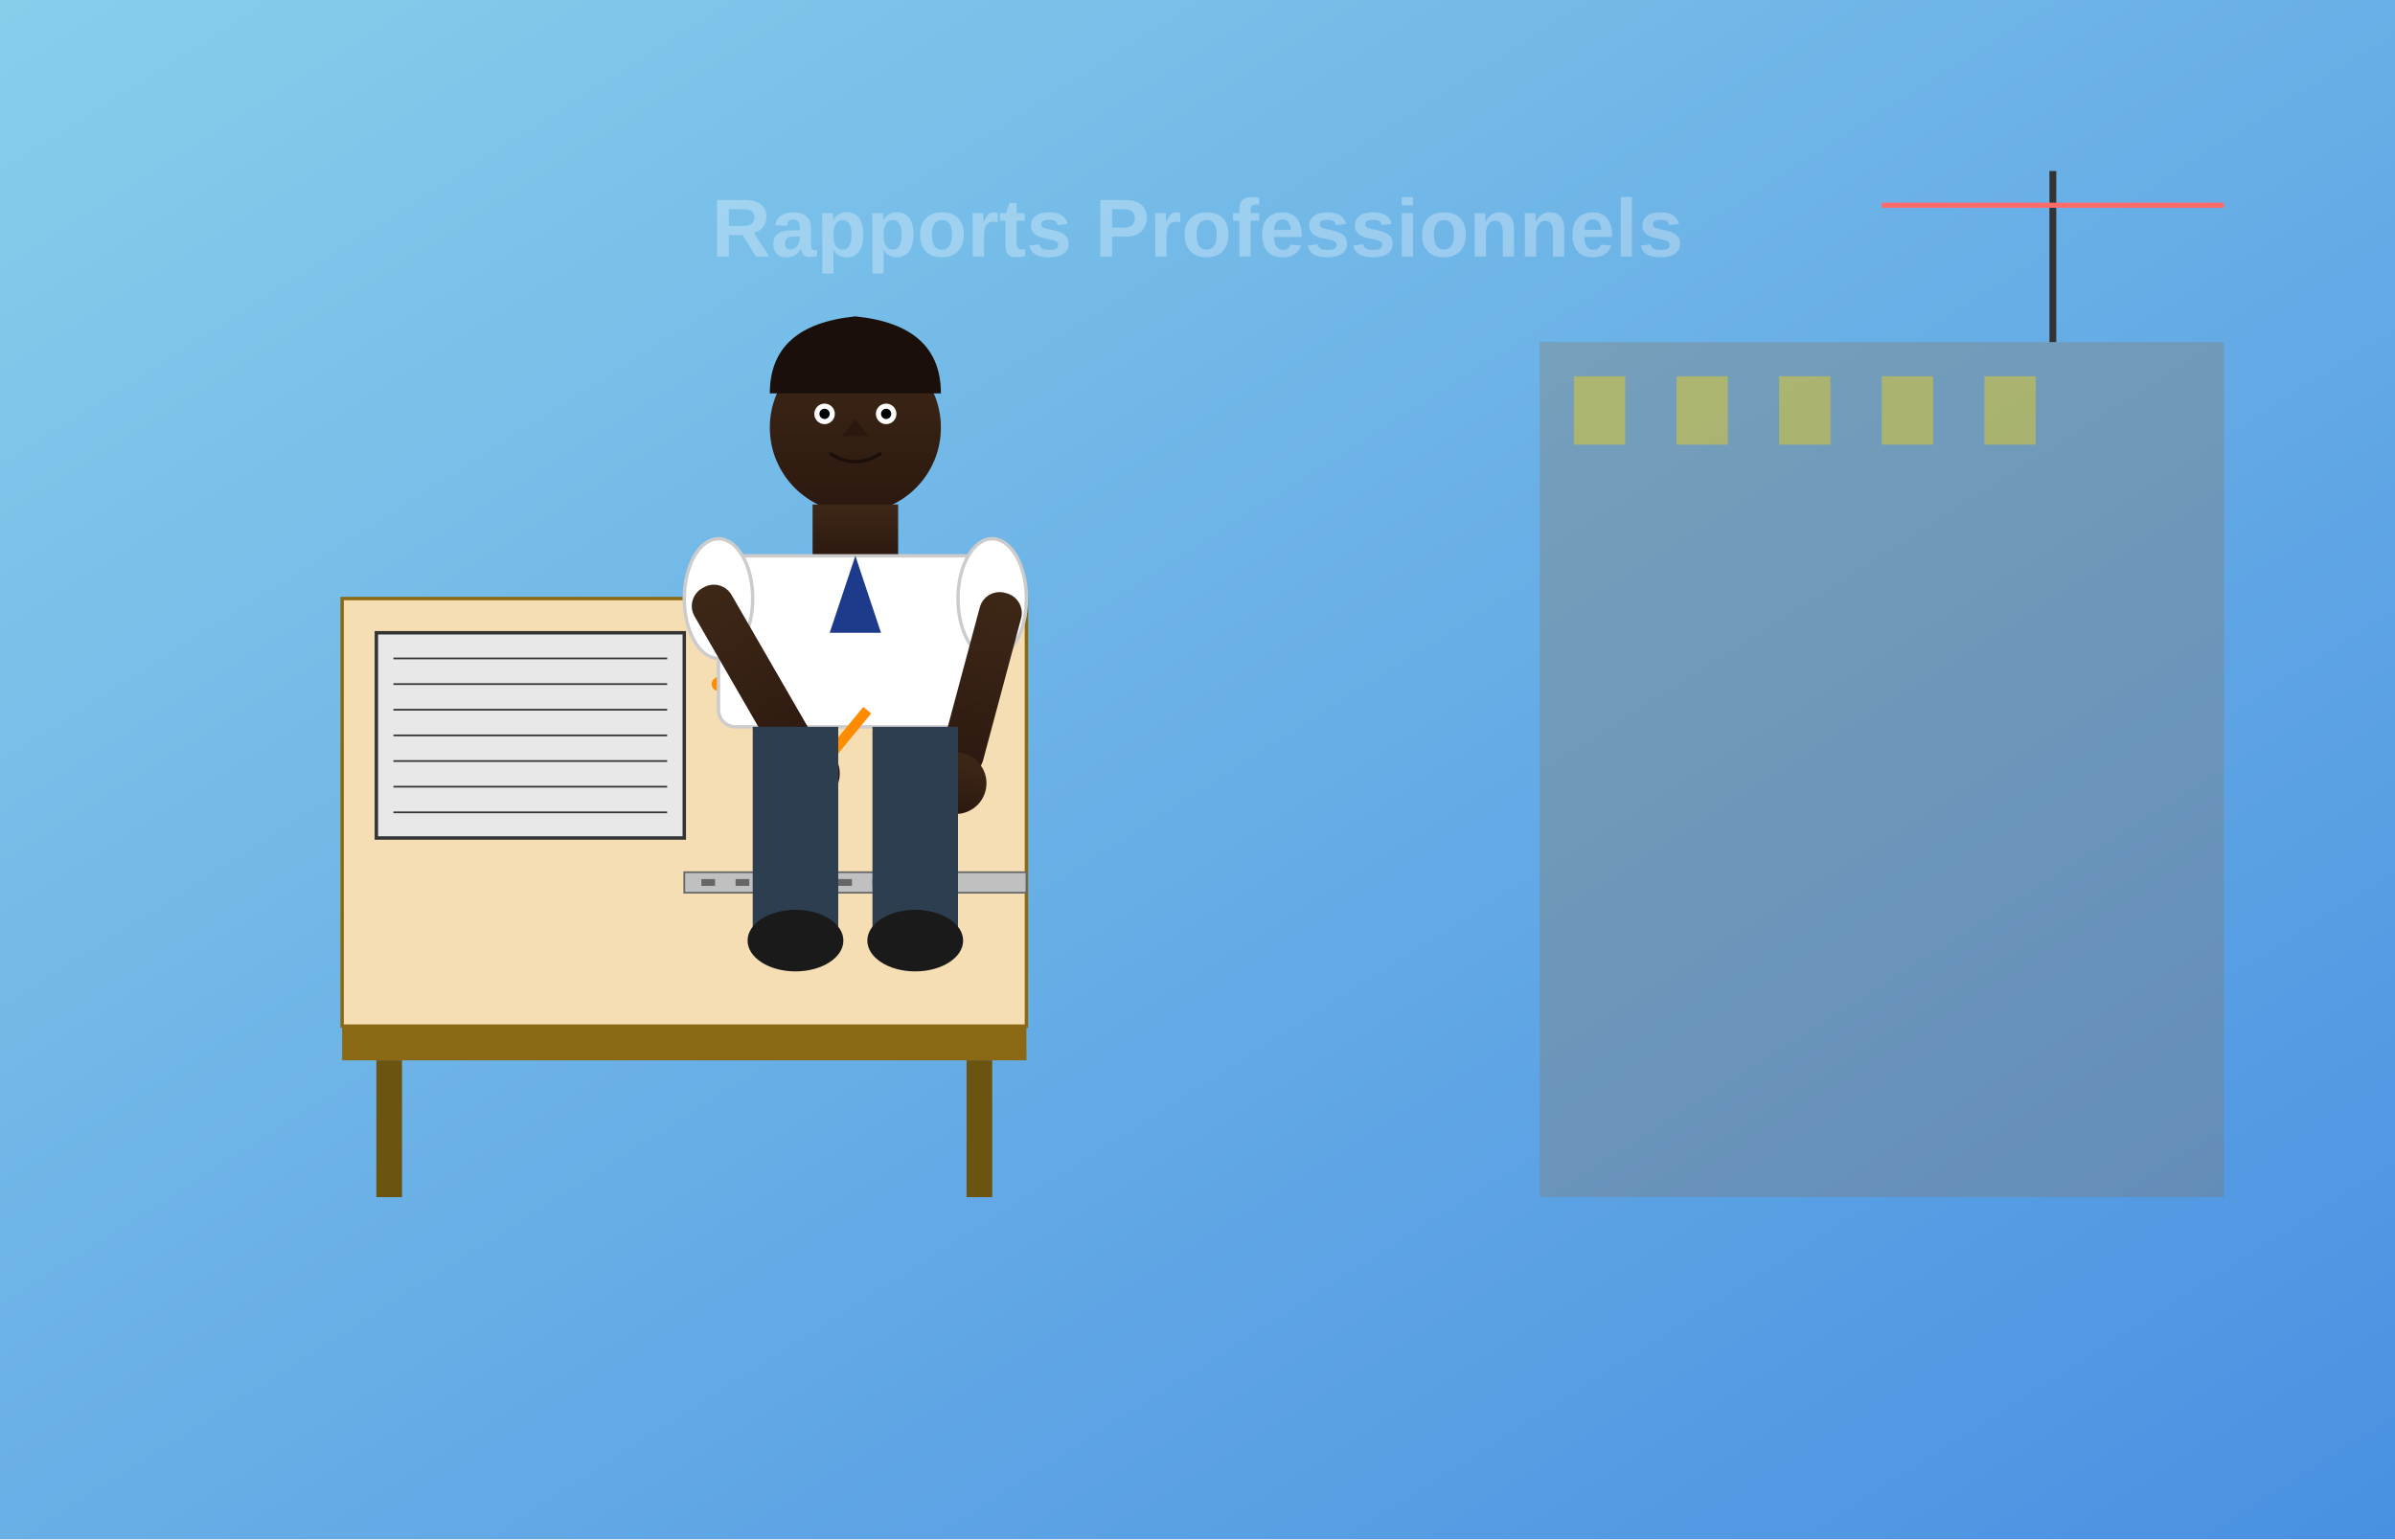
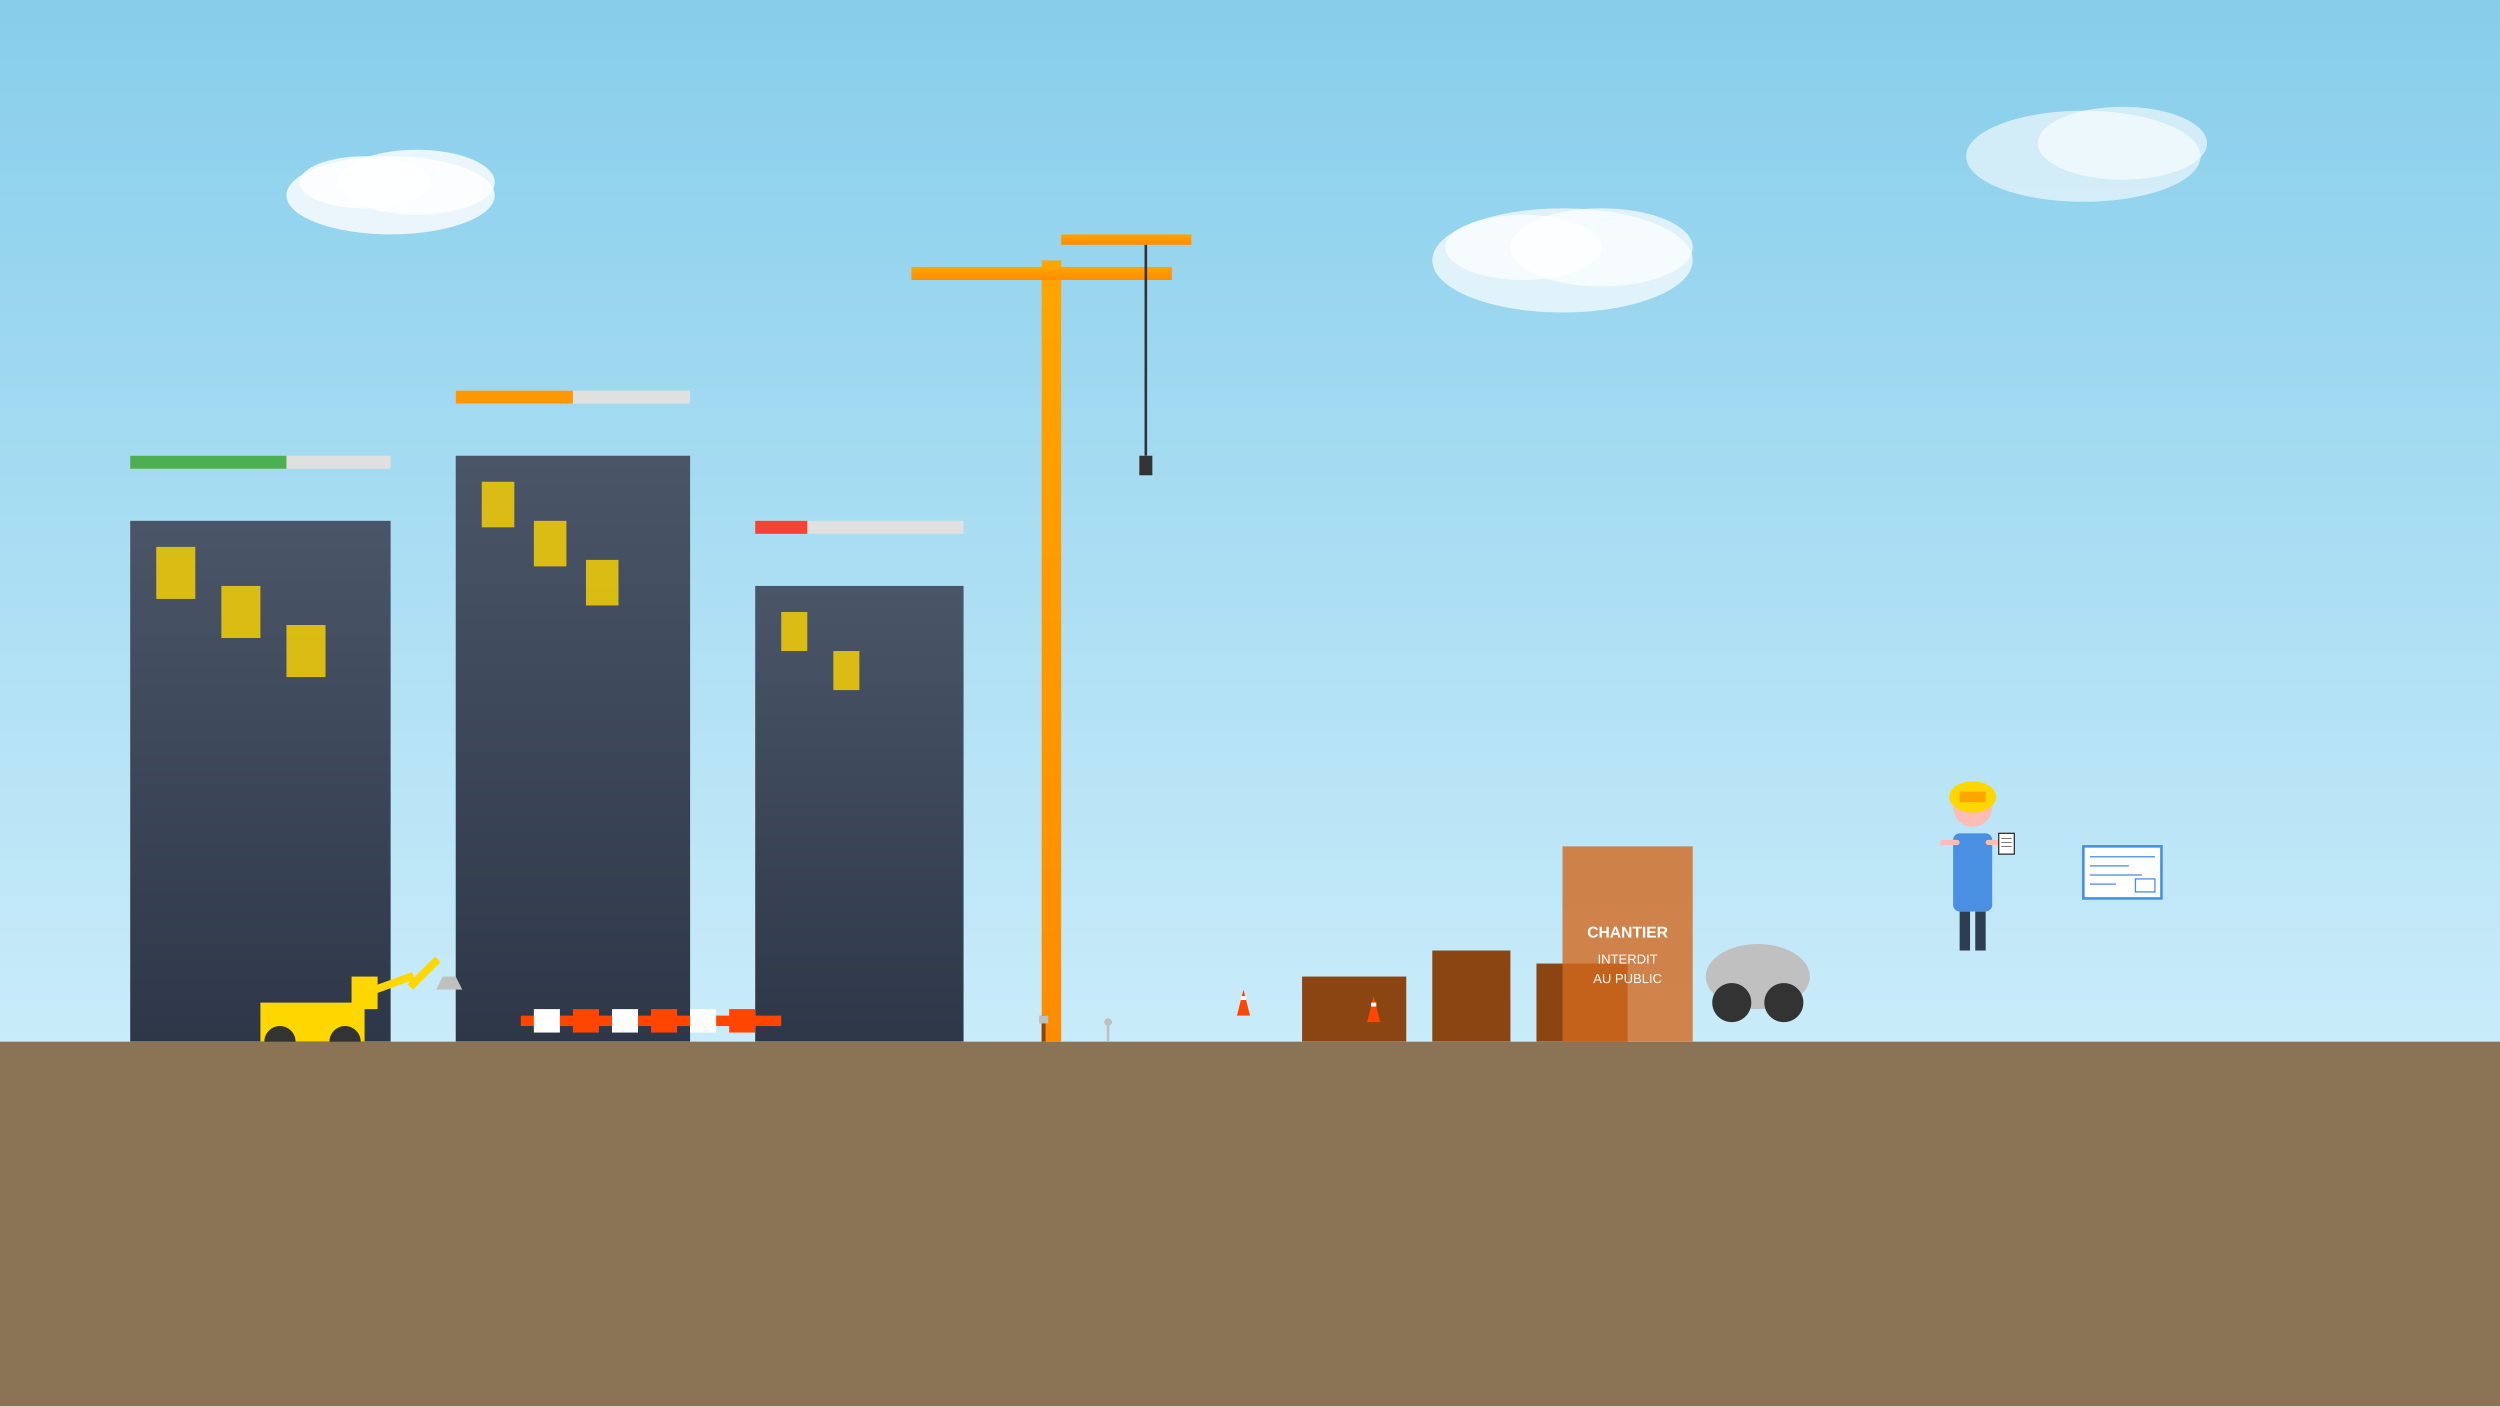
- <svg xmlns="http://www.w3.org/2000/svg" viewBox="0 0 1400 900" preserveAspectRatio="xMidYMid slice">
+ <svg xmlns="http://www.w3.org/2000/svg" width="1920" height="1080" viewBox="0 0 1920 1080" fill="none">
  <defs>
-     <linearGradient id="bgGradient" x1="0%" y1="0%" x2="100%" y2="100%">
+     <linearGradient id="skyGradient" x1="0%" y1="0%" x2="0%" y2="100%">
      <stop offset="0%" style="stop-color:#87CEEB;stop-opacity:1" />
-       <stop offset="100%" style="stop-color:#4A90E2;stop-opacity:1" />
+       <stop offset="100%" style="stop-color:#E0F6FF;stop-opacity:1" />
    </linearGradient>
-     <linearGradient id="skinGradient" x1="0%" y1="0%" x2="0%" y2="100%">
-       <stop offset="0%" style="stop-color:#3d2817;stop-opacity:1" />
-       <stop offset="100%" style="stop-color:#2d1810;stop-opacity:1" />
+     <linearGradient id="buildingGradient" x1="0%" y1="0%" x2="0%" y2="100%">
+       <stop offset="0%" style="stop-color:#4A5568;stop-opacity:1" />
+       <stop offset="100%" style="stop-color:#2D3748;stop-opacity:1" />
+     </linearGradient>
+     <linearGradient id="craneGradient" x1="0%" y1="0%" x2="0%" y2="100%">
+       <stop offset="0%" style="stop-color:#FFA500;stop-opacity:1" />
+       <stop offset="100%" style="stop-color:#FF8C00;stop-opacity:1" />
    </linearGradient>
  </defs>
-   <rect width="1400" height="900" fill="url(#bgGradient)" />
-   <rect x="900" y="200" width="400" height="500" fill="#8B7355" opacity="0.3" />
-   <rect x="920" y="220" width="30" height="40" fill="#FFD700" opacity="0.4" />
-   <rect x="980" y="220" width="30" height="40" fill="#FFD700" opacity="0.4" />
-   <rect x="1040" y="220" width="30" height="40" fill="#FFD700" opacity="0.4" />
-   <rect x="1100" y="220" width="30" height="40" fill="#FFD700" opacity="0.4" />
-   <rect x="1160" y="220" width="30" height="40" fill="#FFD700" opacity="0.4" />
-   <line x1="1200" y1="100" x2="1200" y2="200" stroke="#333" stroke-width="4" />
-   <line x1="1100" y1="120" x2="1300" y2="120" stroke="#FF6B6B" stroke-width="3" />
-   <g transform="translate(200, 350)">
-     <rect x="0" y="250" width="400" height="20" fill="#8B6914" />
-     <rect x="20" y="270" width="15" height="80" fill="#6B5310" />
-     <rect x="365" y="270" width="15" height="80" fill="#6B5310" />
-     <rect x="0" y="0" width="400" height="250" fill="#F5DEB3" stroke="#8B6914" stroke-width="2" />
-     <rect x="20" y="20" width="180" height="120" fill="#E8E8E8" stroke="#333" stroke-width="2" />
-     <line x1="30" y1="35" x2="190" y2="35" stroke="#333" stroke-width="1" />
-     <line x1="30" y1="50" x2="190" y2="50" stroke="#333" stroke-width="1" />
-     <line x1="30" y1="65" x2="190" y2="65" stroke="#333" stroke-width="1" />
-     <line x1="30" y1="80" x2="190" y2="80" stroke="#333" stroke-width="1" />
-     <line x1="30" y1="95" x2="190" y2="95" stroke="#333" stroke-width="1" />
-     <line x1="30" y1="110" x2="190" y2="110" stroke="#333" stroke-width="1" />
-     <line x1="30" y1="125" x2="190" y2="125" stroke="#333" stroke-width="1" />
-     <line x1="220" y1="50" x2="280" y2="20" stroke="#FF8C00" stroke-width="8" stroke-linecap="round" />
-     <circle cx="280" cy="20" r="6" fill="#FFD700" />
-     <rect x="200" y="160" width="200" height="12" fill="#C0C0C0" stroke="#666" stroke-width="1" />
-     <rect x="210" y="164" width="8" height="4" fill="#666" />
-     <rect x="230" y="164" width="8" height="4" fill="#666" />
-     <rect x="250" y="164" width="8" height="4" fill="#666" />
-     <rect x="270" y="164" width="8" height="4" fill="#666" />
-     <rect x="290" y="164" width="8" height="4" fill="#666" />
-     <rect x="310" y="164" width="8" height="4" fill="#666" />
-     <rect x="330" y="164" width="8" height="4" fill="#666" />
+   <rect width="1920" height="1080" fill="url(#skyGradient)" />
+   <ellipse cx="300" cy="150" rx="80" ry="30" fill="white" opacity="0.8" />
+   <ellipse cx="320" cy="140" rx="60" ry="25" fill="white" opacity="0.8" />
+   <ellipse cx="280" cy="140" rx="50" ry="20" fill="white" opacity="0.8" />
+   <ellipse cx="1200" cy="200" rx="100" ry="40" fill="white" opacity="0.7" />
+   <ellipse cx="1230" cy="190" rx="70" ry="30" fill="white" opacity="0.7" />
+   <ellipse cx="1170" cy="190" rx="60" ry="25" fill="white" opacity="0.7" />
+   <ellipse cx="1600" cy="120" rx="90" ry="35" fill="white" opacity="0.6" />
+   <ellipse cx="1630" cy="110" rx="65" ry="28" fill="white" opacity="0.6" />
+   <rect x="100" y="400" width="200" height="400" fill="url(#buildingGradient)" />
+   <rect x="120" y="420" width="30" height="40" fill="#FFD700" opacity="0.8" />
+   <rect x="170" y="450" width="30" height="40" fill="#FFD700" opacity="0.8" />
+   <rect x="220" y="480" width="30" height="40" fill="#FFD700" opacity="0.8" />
+   <rect x="350" y="350" width="180" height="450" fill="url(#buildingGradient)" />
+   <rect x="370" y="370" width="25" height="35" fill="#FFD700" opacity="0.8" />
+   <rect x="410" y="400" width="25" height="35" fill="#FFD700" opacity="0.8" />
+   <rect x="450" y="430" width="25" height="35" fill="#FFD700" opacity="0.8" />
+   <rect x="580" y="450" width="160" height="350" fill="url(#buildingGradient)" />
+   <rect x="600" y="470" width="20" height="30" fill="#FFD700" opacity="0.8" />
+   <rect x="640" y="500" width="20" height="30" fill="#FFD700" opacity="0.8" />
+   <rect x="800" y="200" width="15" height="600" fill="url(#craneGradient)" />
+   <rect x="700" y="205" width="200" height="10" fill="url(#craneGradient)" />
+   <rect x="815" y="180" width="100" height="8" fill="url(#craneGradient)" />
+   <line x1="880" y1="188" x2="880" y2="350" stroke="#333" stroke-width="2" />
+   <rect x="875" y="350" width="10" height="15" fill="#333" />
+   <rect x="1000" y="750" width="80" height="50" fill="#8B4513" />
+   <rect x="1100" y="730" width="60" height="70" fill="#8B4513" />
+   <rect x="1180" y="740" width="70" height="60" fill="#8B4513" />
+   <ellipse cx="1350" cy="750" rx="40" ry="25" fill="#C0C0C0" />
+   <rect x="1320" y="740" width="60" height="20" fill="#C0C0C0" />
+   <circle cx="1330" cy="770" r="15" fill="#333" />
+   <circle cx="1370" cy="770" r="15" fill="#333" />
+   <g transform="translate(1500, 600)">
+     <rect x="0" y="40" width="30" height="60" fill="#4A90E2" rx="5" />
+     <circle cx="15" cy="20" r="15" fill="#FDBCB4" />
+     <ellipse cx="15" cy="12" rx="18" ry="12" fill="#FFD700" />
+     <rect x="5" y="8" width="20" height="8" fill="#FFA500" />
+     <rect x="-10" y="45" width="15" height="4" fill="#FDBCB4" rx="2" />
+     <rect x="25" y="45" width="15" height="4" fill="#FDBCB4" rx="2" />
+     <rect x="5" y="100" width="8" height="30" fill="#2C3E50" />
+     <rect x="17" y="100" width="8" height="30" fill="#2C3E50" />
+     <rect x="35" y="40" width="12" height="16" fill="white" stroke="#333" stroke-width="1" />
+     <line x1="37" y1="44" x2="45" y2="44" stroke="#333" stroke-width="0.5" />
+     <line x1="37" y1="47" x2="45" y2="47" stroke="#333" stroke-width="0.5" />
+     <line x1="37" y1="50" x2="45" y2="50" stroke="#333" stroke-width="0.5" />
  </g>
-   <g transform="translate(500, 250)">
-     <circle cx="0" cy="0" r="50" fill="url(#skinGradient)" />
-     <path d="M -50 -20 Q -50 -60 0 -65 Q 50 -60 50 -20" fill="#1a0f0a" />
-     <circle cx="-18" cy="-8" r="6" fill="#FFF" />
-     <circle cx="18" cy="-8" r="6" fill="#FFF" />
-     <circle cx="-18" cy="-8" r="3" fill="#000" />
-     <circle cx="18" cy="-8" r="3" fill="#000" />
-     <polygon points="0,-5 -8,5 8,5" fill="#2d1810" />
-     <path d="M -15 15 Q 0 25 15 15" stroke="#1a0f0a" stroke-width="2" fill="none" />
-     <rect x="-25" y="45" width="50" height="30" fill="url(#skinGradient)" />
-     <rect x="-80" y="75" width="160" height="100" fill="#FFFFFF" stroke="#CCC" stroke-width="2" rx="10" />
-     <polygon points="0,75 -15,120 15,120" fill="#1E3A8A" />
-     <ellipse cx="-80" cy="100" rx="20" ry="35" fill="#FFFFFF" stroke="#CCC" stroke-width="2" />
-     <ellipse cx="80" cy="100" rx="20" ry="35" fill="#FFFFFF" stroke="#CCC" stroke-width="2" />
-     <g transform="translate(-100, 100) rotate(-30)">
-       <rect x="0" y="0" width="25" height="120" rx="12" fill="url(#skinGradient)" />
-       <circle cx="12" cy="125" r="18" fill="url(#skinGradient)" />
-       <line x1="20" y1="125" x2="60" y2="110" stroke="#FF8C00" stroke-width="6" />
-     </g>
-     <g transform="translate(100, 100) rotate(15)">
-       <rect x="-25" y="0" width="25" height="110" rx="12" fill="url(#skinGradient)" />
-       <circle cx="-12" cy="115" r="18" fill="url(#skinGradient)" />
-     </g>
-     <rect x="-60" y="175" width="50" height="120" fill="#2C3E50" />
-     <rect x="10" y="175" width="50" height="120" fill="#2C3E50" />
-     <ellipse cx="-35" cy="300" rx="28" ry="18" fill="#1a1a1a" />
-     <ellipse cx="35" cy="300" rx="28" ry="18" fill="#1a1a1a" />
+   <g transform="translate(200, 750)">
+     <rect x="0" y="20" width="80" height="30" fill="#FFD700" />
+     <rect x="70" y="0" width="20" height="25" fill="#FFD700" />
+     <circle cx="15" cy="50" r="12" fill="#333" />
+     <circle cx="65" cy="50" r="12" fill="#333" />
+     <rect x="80" y="10" width="40" height="6" fill="#FFD700" transform="rotate(-20 80 13)" />
+     <rect x="115" y="5" width="30" height="6" fill="#FFD700" transform="rotate(-45 115 8)" />
+     <polygon points="140,0 150,0 155,10 135,10" fill="#C0C0C0" />
  </g>
-   <text x="700" y="150" font-family="Arial, sans-serif" font-size="48" font-weight="bold" fill="#FFFFFF" text-anchor="middle" opacity="0.3">
-     Rapports Professionnels
-   </text>
+   <polygon points="950,780 960,780 955,760" fill="#FF4500" />
+   <rect x="953" y="765" width="4" height="3" fill="white" />
+   <polygon points="1050,785 1060,785 1055,765" fill="#FF4500" />
+   <rect x="1053" y="770" width="4" height="3" fill="white" />
+   <rect x="400" y="780" width="200" height="8" fill="#FF4500" />
+   <rect x="410" y="775" width="20" height="18" fill="white" />
+   <rect x="440" y="775" width="20" height="18" fill="#FF4500" />
+   <rect x="470" y="775" width="20" height="18" fill="white" />
+   <rect x="500" y="775" width="20" height="18" fill="#FF4500" />
+   <rect x="530" y="775" width="20" height="18" fill="white" />
+   <rect x="560" y="775" width="20" height="18" fill="#FF4500" />
+   <rect x="0" y="800" width="1920" height="280" fill="#8B7355" />
+   <rect x="1200" y="650" width="100" height="150" fill="#D2691E" opacity="0.8" />
+   <text x="1250" y="720" text-anchor="middle" fill="white" font-family="Arial" font-size="12" font-weight="bold">CHANTIER</text>
+   <text x="1250" y="740" text-anchor="middle" fill="white" font-family="Arial" font-size="10">INTERDIT</text>
+   <text x="1250" y="755" text-anchor="middle" fill="white" font-family="Arial" font-size="10">AU PUBLIC</text>
+   <g transform="translate(1600, 650)">
+     <rect x="0" y="0" width="60" height="40" fill="white" stroke="#4A90E2" stroke-width="2" />
+     <line x1="5" y1="8" x2="55" y2="8" stroke="#4A90E2" stroke-width="1" />
+     <line x1="5" y1="15" x2="35" y2="15" stroke="#4A90E2" stroke-width="1" />
+     <line x1="5" y1="22" x2="45" y2="22" stroke="#4A90E2" stroke-width="1" />
+     <line x1="5" y1="29" x2="25" y2="29" stroke="#4A90E2" stroke-width="1" />
+     <rect x="40" y="25" width="15" height="10" fill="none" stroke="#4A90E2" stroke-width="1" />
+   </g>
+   <g transform="translate(800, 780)">
+     <rect x="0" y="0" width="3" height="20" fill="#8B4513" />
+     <rect x="-2" y="0" width="7" height="6" fill="#C0C0C0" />
+   </g>
+   <g transform="translate(850, 785)">
+     <rect x="0" y="0" width="2" height="15" fill="#C0C0C0" />
+     <circle cx="1" cy="0" r="3" fill="#C0C0C0" />
+   </g>
+   <rect x="100" y="350" width="200" height="10" fill="#E0E0E0" />
+   <rect x="100" y="350" width="120" height="10" fill="#4CAF50" />
+   <rect x="350" y="300" width="180" height="10" fill="#E0E0E0" />
+   <rect x="350" y="300" width="90" height="10" fill="#FF9800" />
+   <rect x="580" y="400" width="160" height="10" fill="#E0E0E0" />
+   <rect x="580" y="400" width="40" height="10" fill="#F44336" />
</svg>
